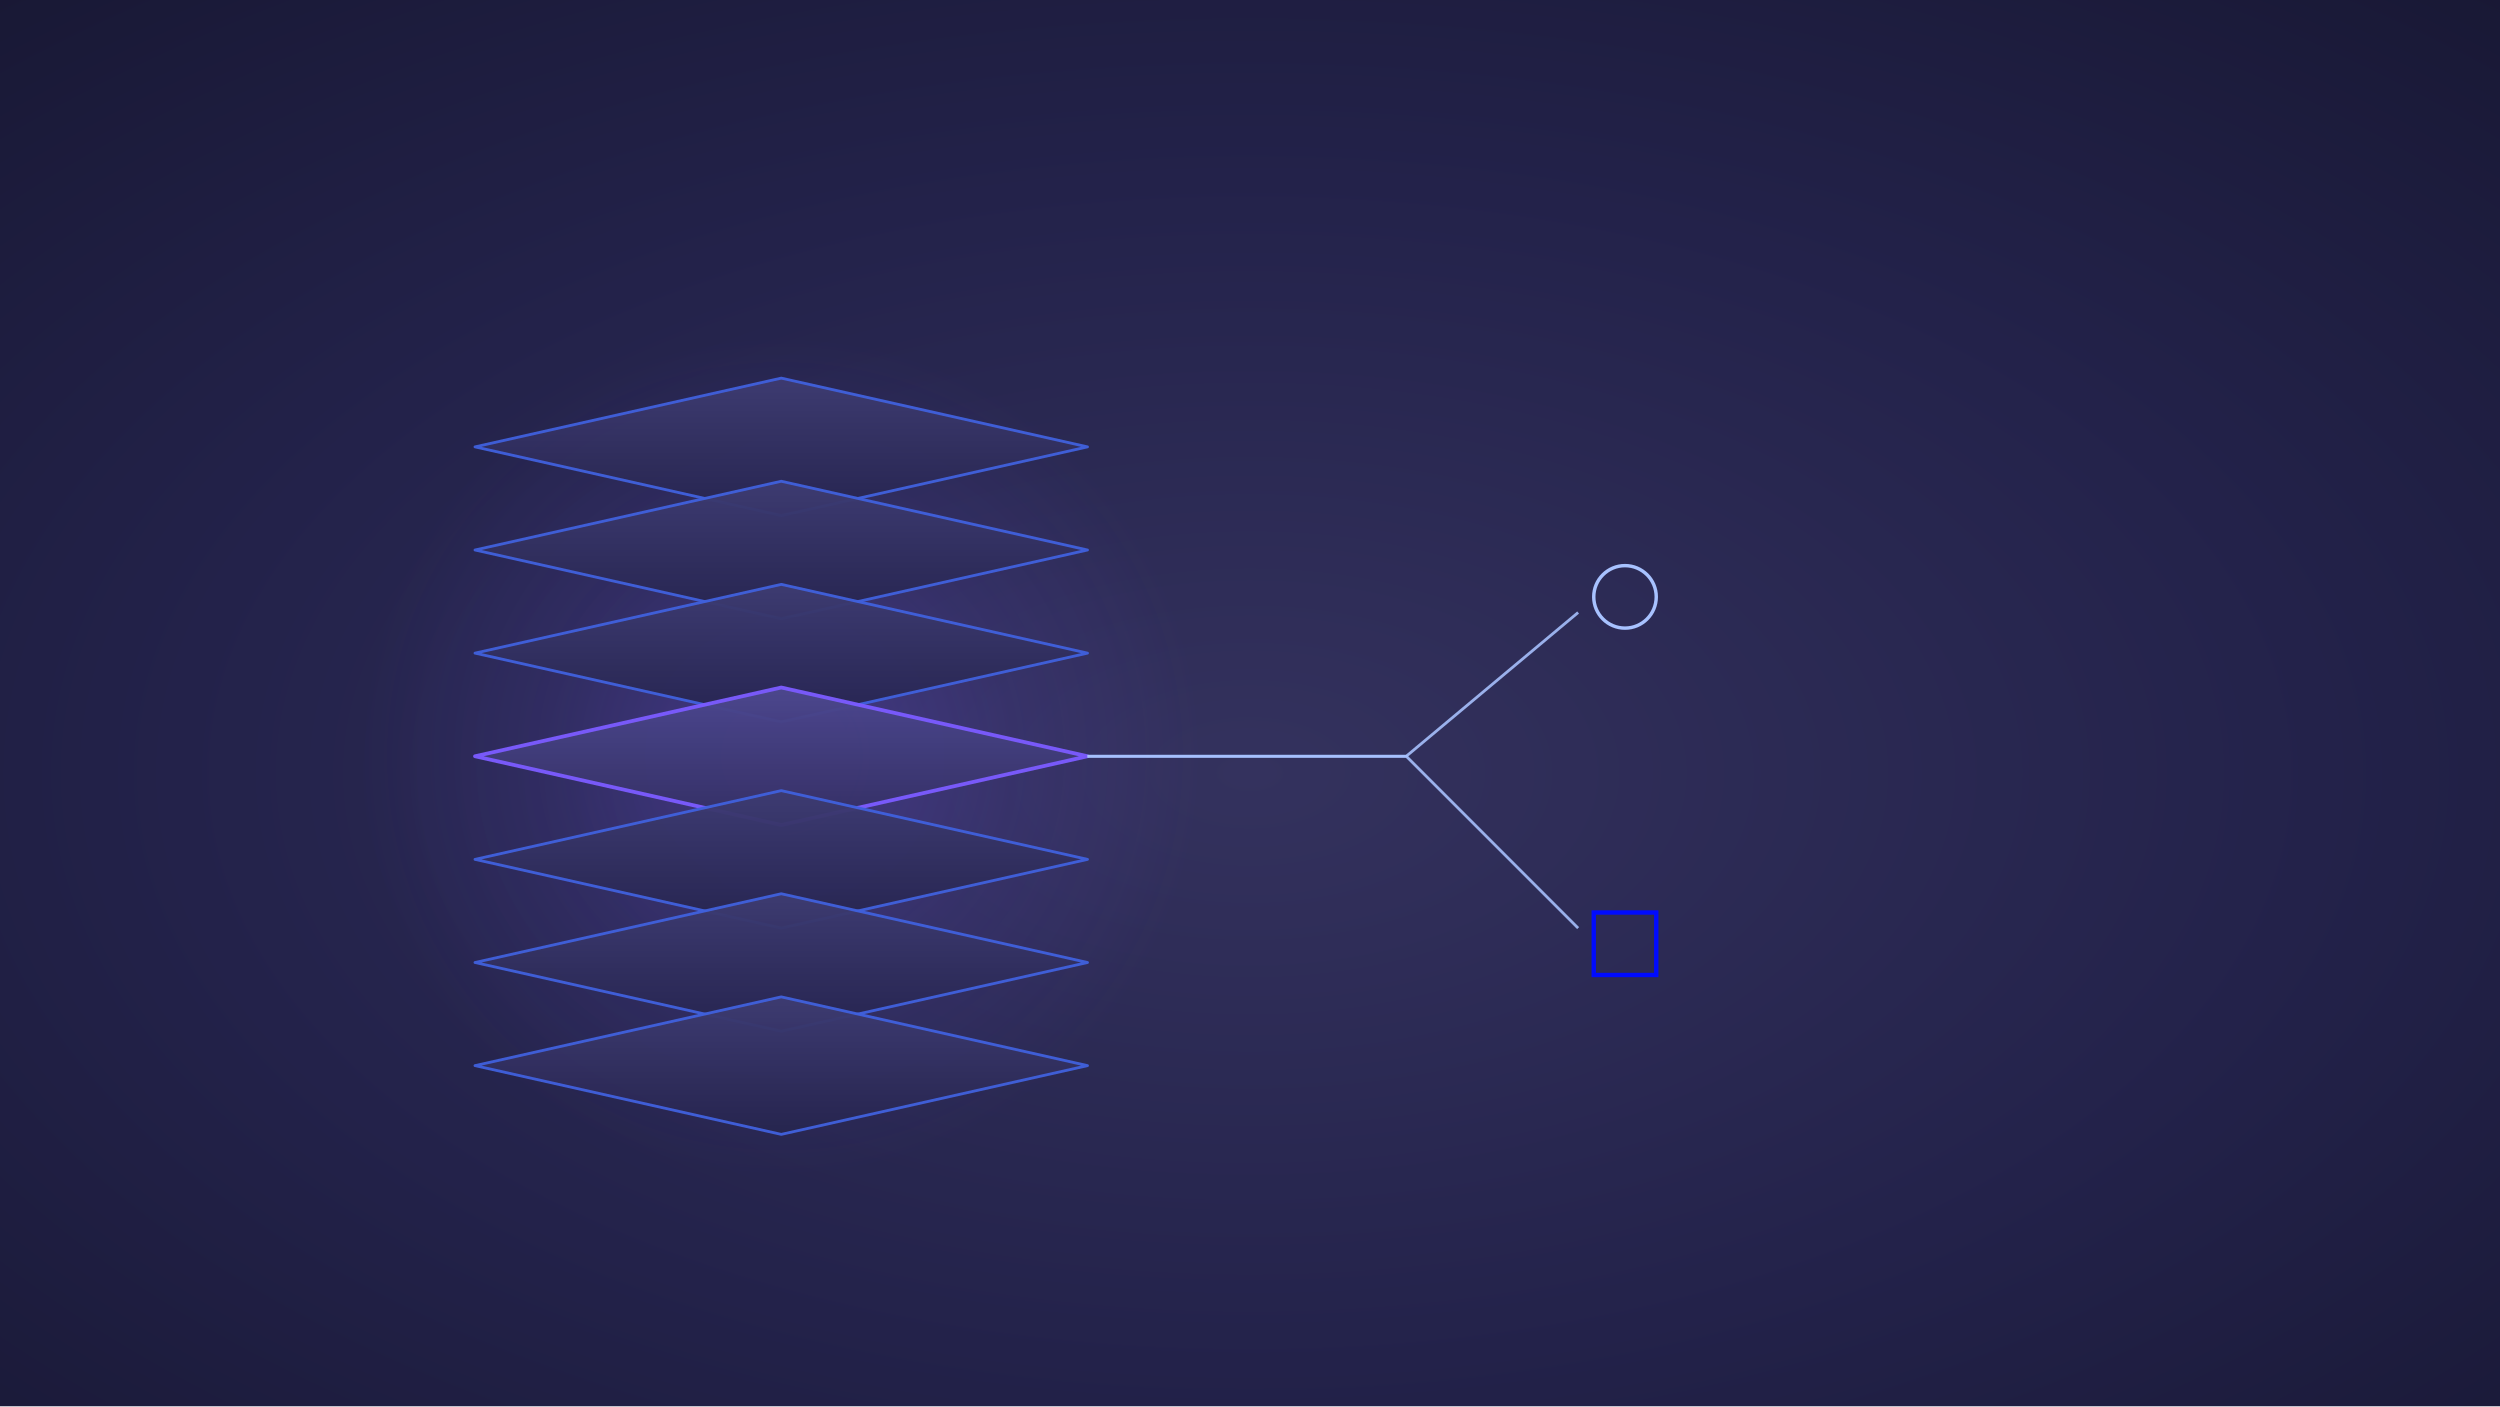
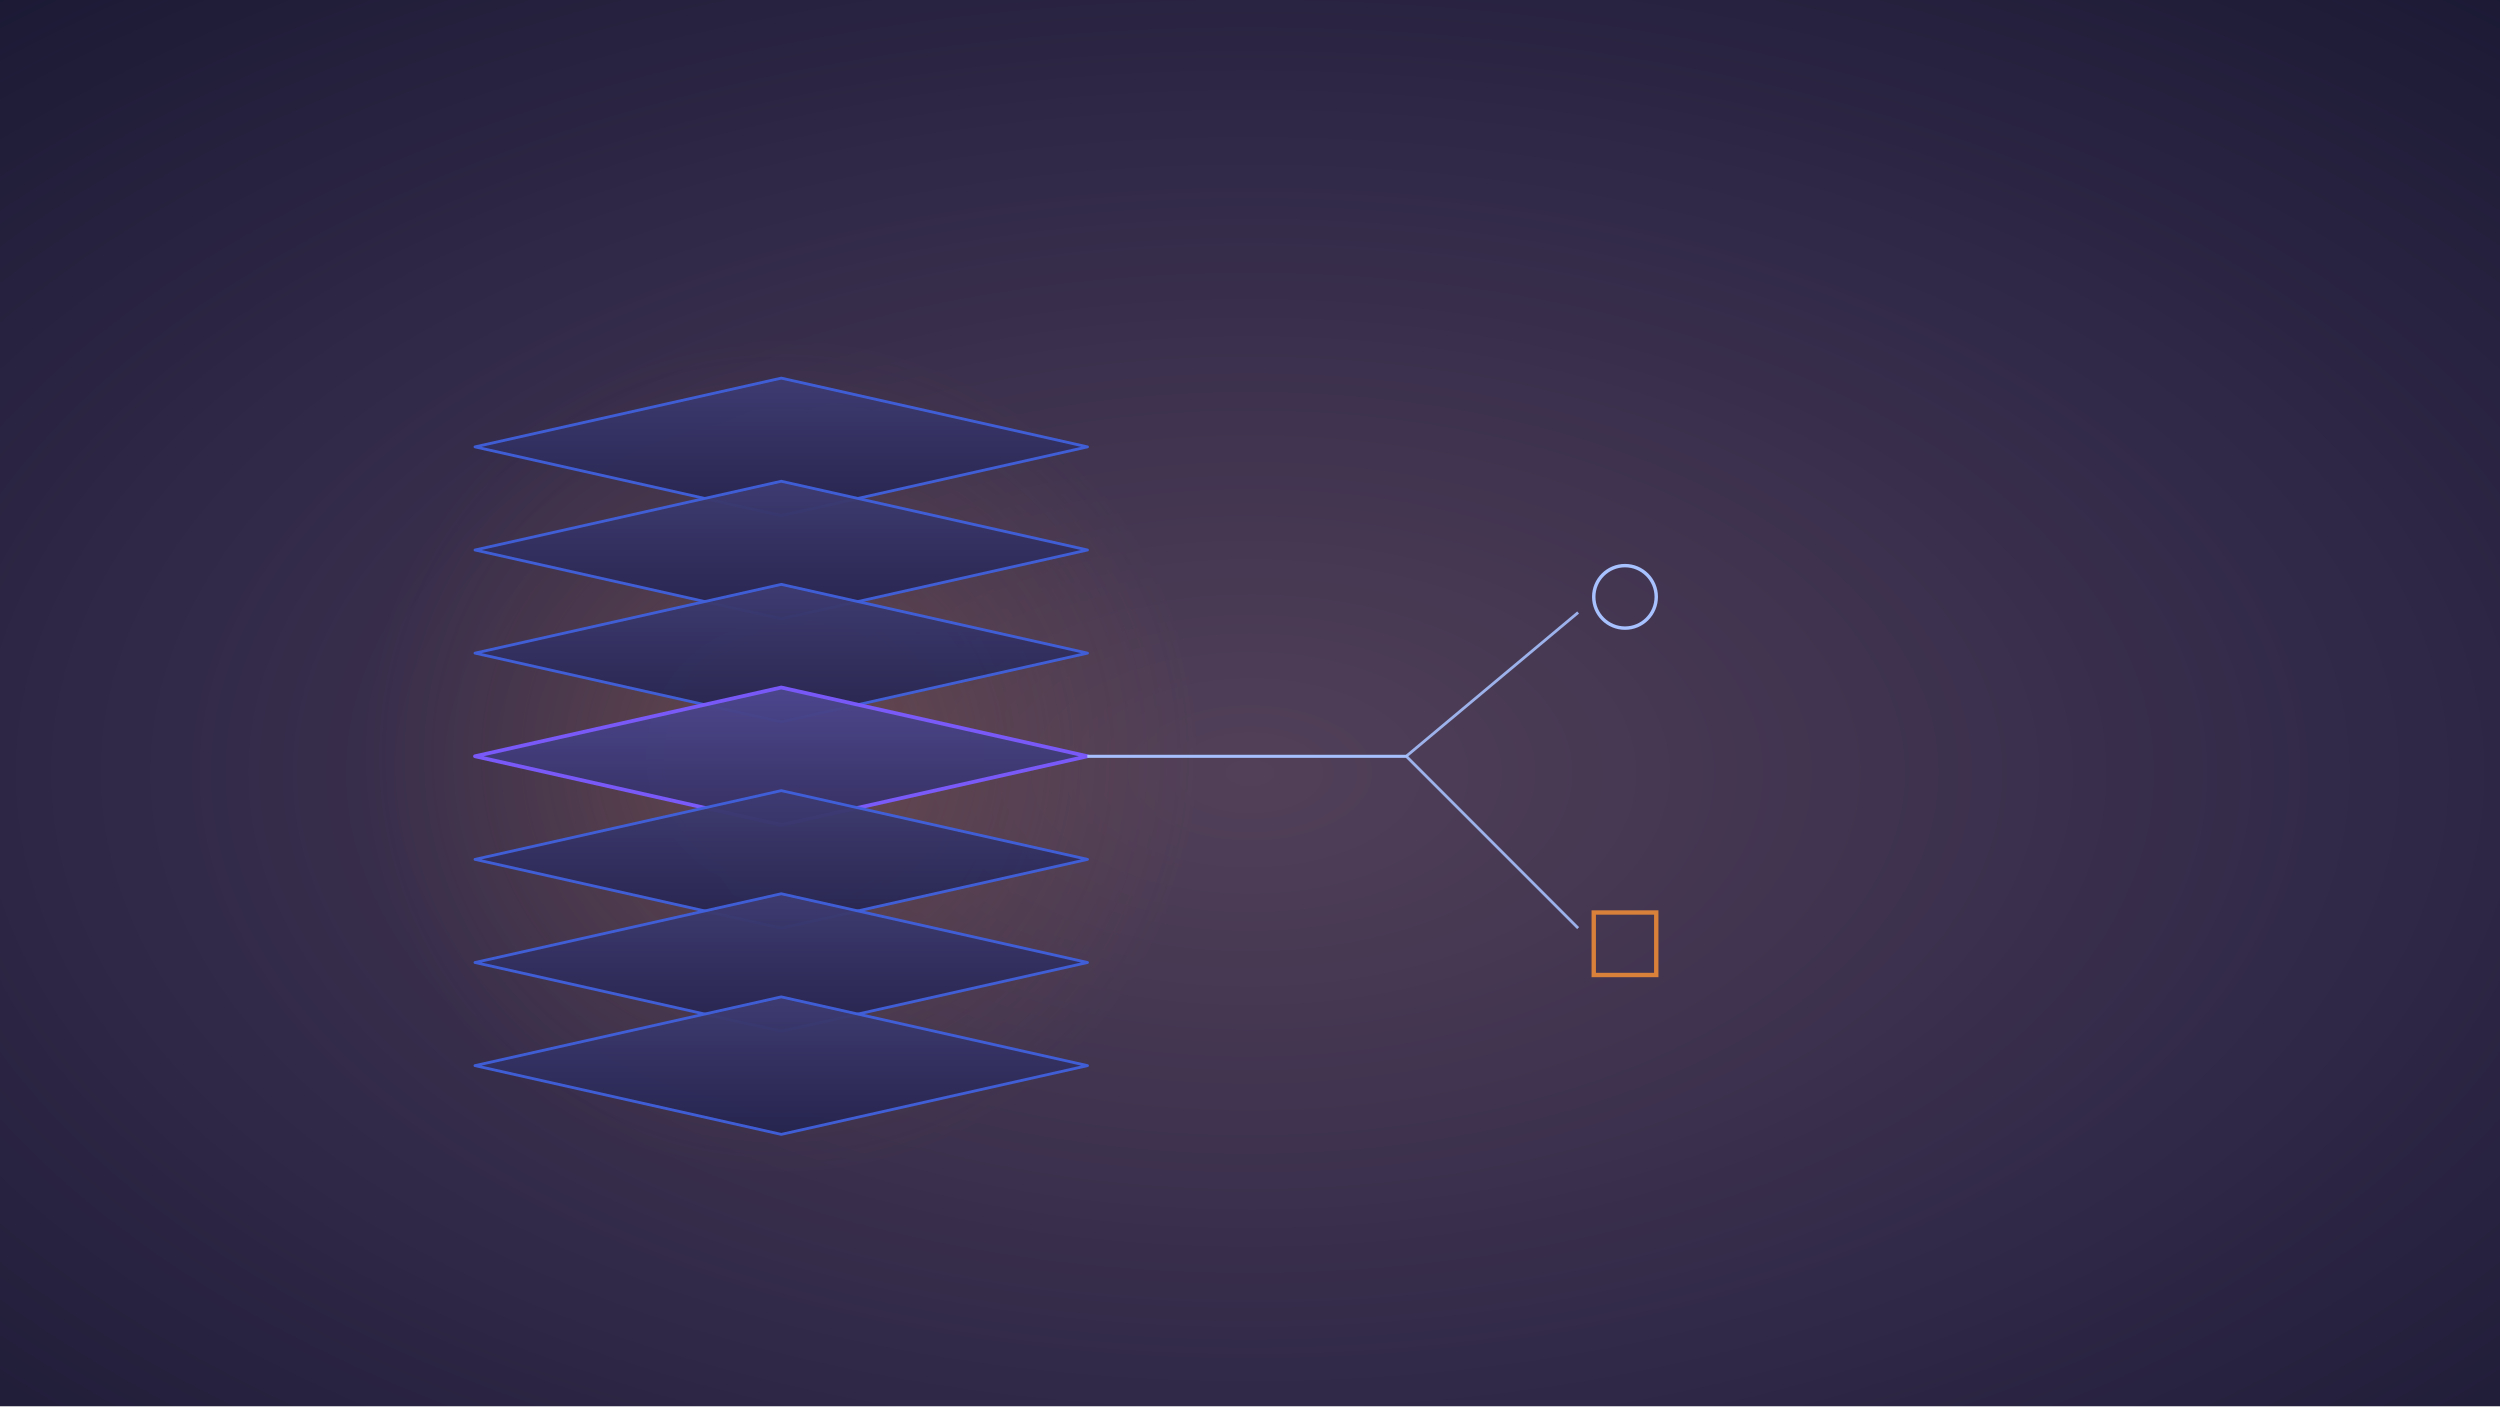
<svg xmlns="http://www.w3.org/2000/svg" viewBox="0 0 1600 900" preserveAspectRatio="xMidYMid slice" role="img" aria-labelledby="hero-title hero-desc">
  <defs>
    <radialGradient id="bg" cx="50%" cy="55%" r="82%">
-       <stop offset="0%" stop-color="#34325E" />
-       <stop offset="52%" stop-color="#23224A" />
+       <stop offset="0%" stop-color="#524058" />
+       <stop offset="52%" stop-color="#322A49" />
      <stop offset="100%" stop-color="#161630" />
    </radialGradient>
    <radialGradient id="halo" cx="50%" cy="50%" r="50%">
-       <stop offset="0%" stop-color="#7B5BFF" stop-opacity="0.30" />
-       <stop offset="55%" stop-color="#7B5BFF" stop-opacity="0.10" />
-       <stop offset="100%" stop-color="#7B5BFF" stop-opacity="0" />
+       <stop offset="0%" stop-color="#D9803A" stop-opacity="0.24" />
+       <stop offset="55%" stop-color="#D9803A" stop-opacity="0.09" />
+       <stop offset="100%" stop-color="#D9803A" stop-opacity="0" />
    </radialGradient>
    <linearGradient id="plane" x1="0" y1="0" x2="0" y2="1">
      <stop offset="0%" stop-color="#3D3B72" />
      <stop offset="100%" stop-color="#26244E" />
    </linearGradient>
    <linearGradient id="planeMid" x1="0" y1="0" x2="0" y2="1">
      <stop offset="0%" stop-color="#332E62" />
      <stop offset="100%" stop-color="#26244E" />
    </linearGradient>
    <linearGradient id="planeFocal" x1="0" y1="0" x2="0" y2="1">
      <stop offset="0%" stop-color="#4D4890" />
      <stop offset="100%" stop-color="#332E62" />
    </linearGradient>
    <linearGradient id="planeFlat" x1="0" y1="0" x2="0" y2="1">
      <stop offset="0%" stop-color="#4D4890" />
      <stop offset="100%" stop-color="#3D3B72" />
    </linearGradient>
  </defs>
  <rect width="1600" height="900" fill="url(#bg)" />
  <circle cx="500" cy="484" r="270" fill="url(#halo)" />
  <polygon points="304,286 500,242 696,286 500,330" fill="url(#plane)" stroke="#4060DC" stroke-width="1.8" stroke-linejoin="round" opacity="0.96" />
  <polygon points="304,352 500,308 696,352 500,396" fill="url(#plane)" stroke="#4060DC" stroke-width="1.8" stroke-linejoin="round" opacity="0.96" />
  <polygon points="304,418 500,374 696,418 500,462" fill="url(#plane)" stroke="#4060DC" stroke-width="1.8" stroke-linejoin="round" opacity="0.96" />
  <polygon points="304,484 500,440 696,484 500,528" fill="url(#planeFocal)" stroke="#7B5BFF" stroke-width="2.4" stroke-linejoin="round" opacity="0.96" />
  <polygon points="304,550 500,506 696,550 500,594" fill="url(#plane)" stroke="#4060DC" stroke-width="1.8" stroke-linejoin="round" opacity="0.96" />
  <polygon points="304,616 500,572 696,616 500,660" fill="url(#plane)" stroke="#4060DC" stroke-width="1.8" stroke-linejoin="round" opacity="0.96" />
  <polygon points="304,682 500,638 696,682 500,726" fill="url(#plane)" stroke="#4060DC" stroke-width="1.8" stroke-linejoin="round" opacity="0.96" />
  <path d="M 696 484 L 900 484 L 1010 392" fill="none" stroke="#A8C2FF" stroke-width="1.8" opacity="0.88" stroke-linejoin="round" />
  <path d="M 696 484 L 900 484 L 1010 594" fill="none" stroke="#A8C2FF" stroke-width="1.8" opacity="0.88" stroke-linejoin="round" />
  <circle cx="1040" cy="382" r="20" fill="none" stroke="#A8C2FF" stroke-width="2.2" />
-   <rect x="1020" y="584" width="40" height="40" fill="none" stroke="#000BFF" stroke-width="2.8" />
+   <rect x="1020" y="584" width="40" height="40" fill="none" stroke="#D9803A" stroke-width="2.8" />
</svg>
